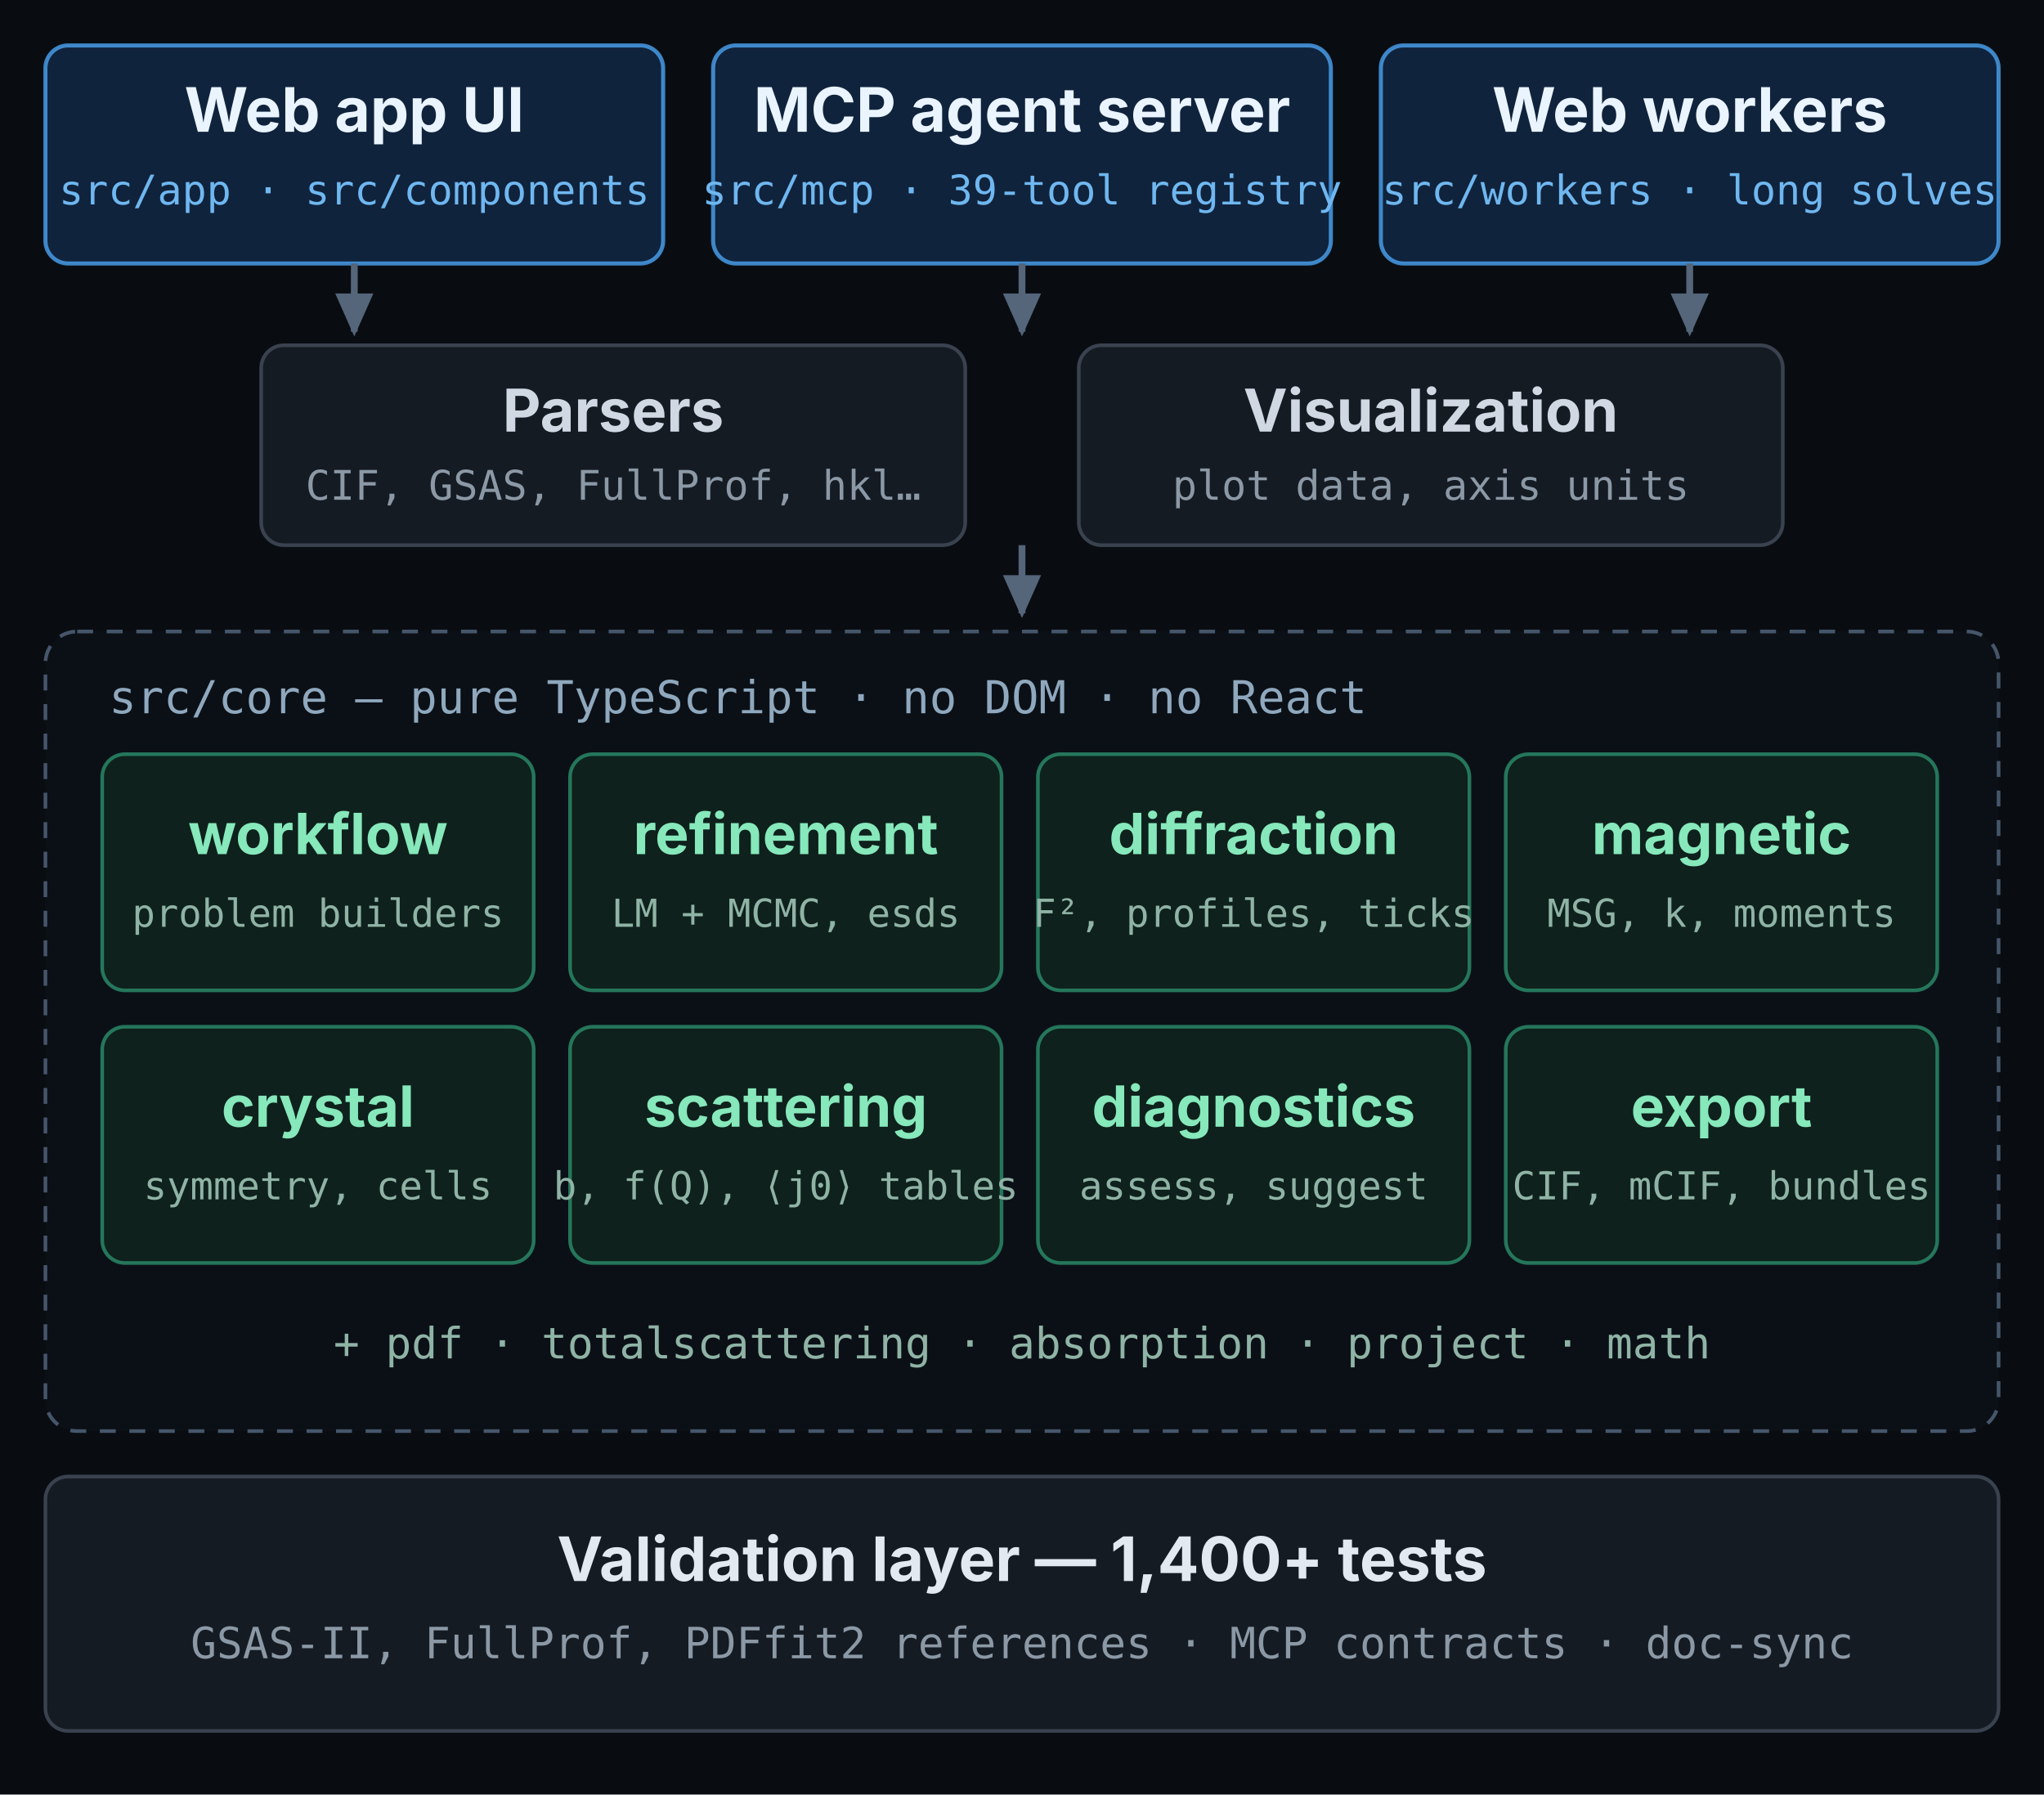
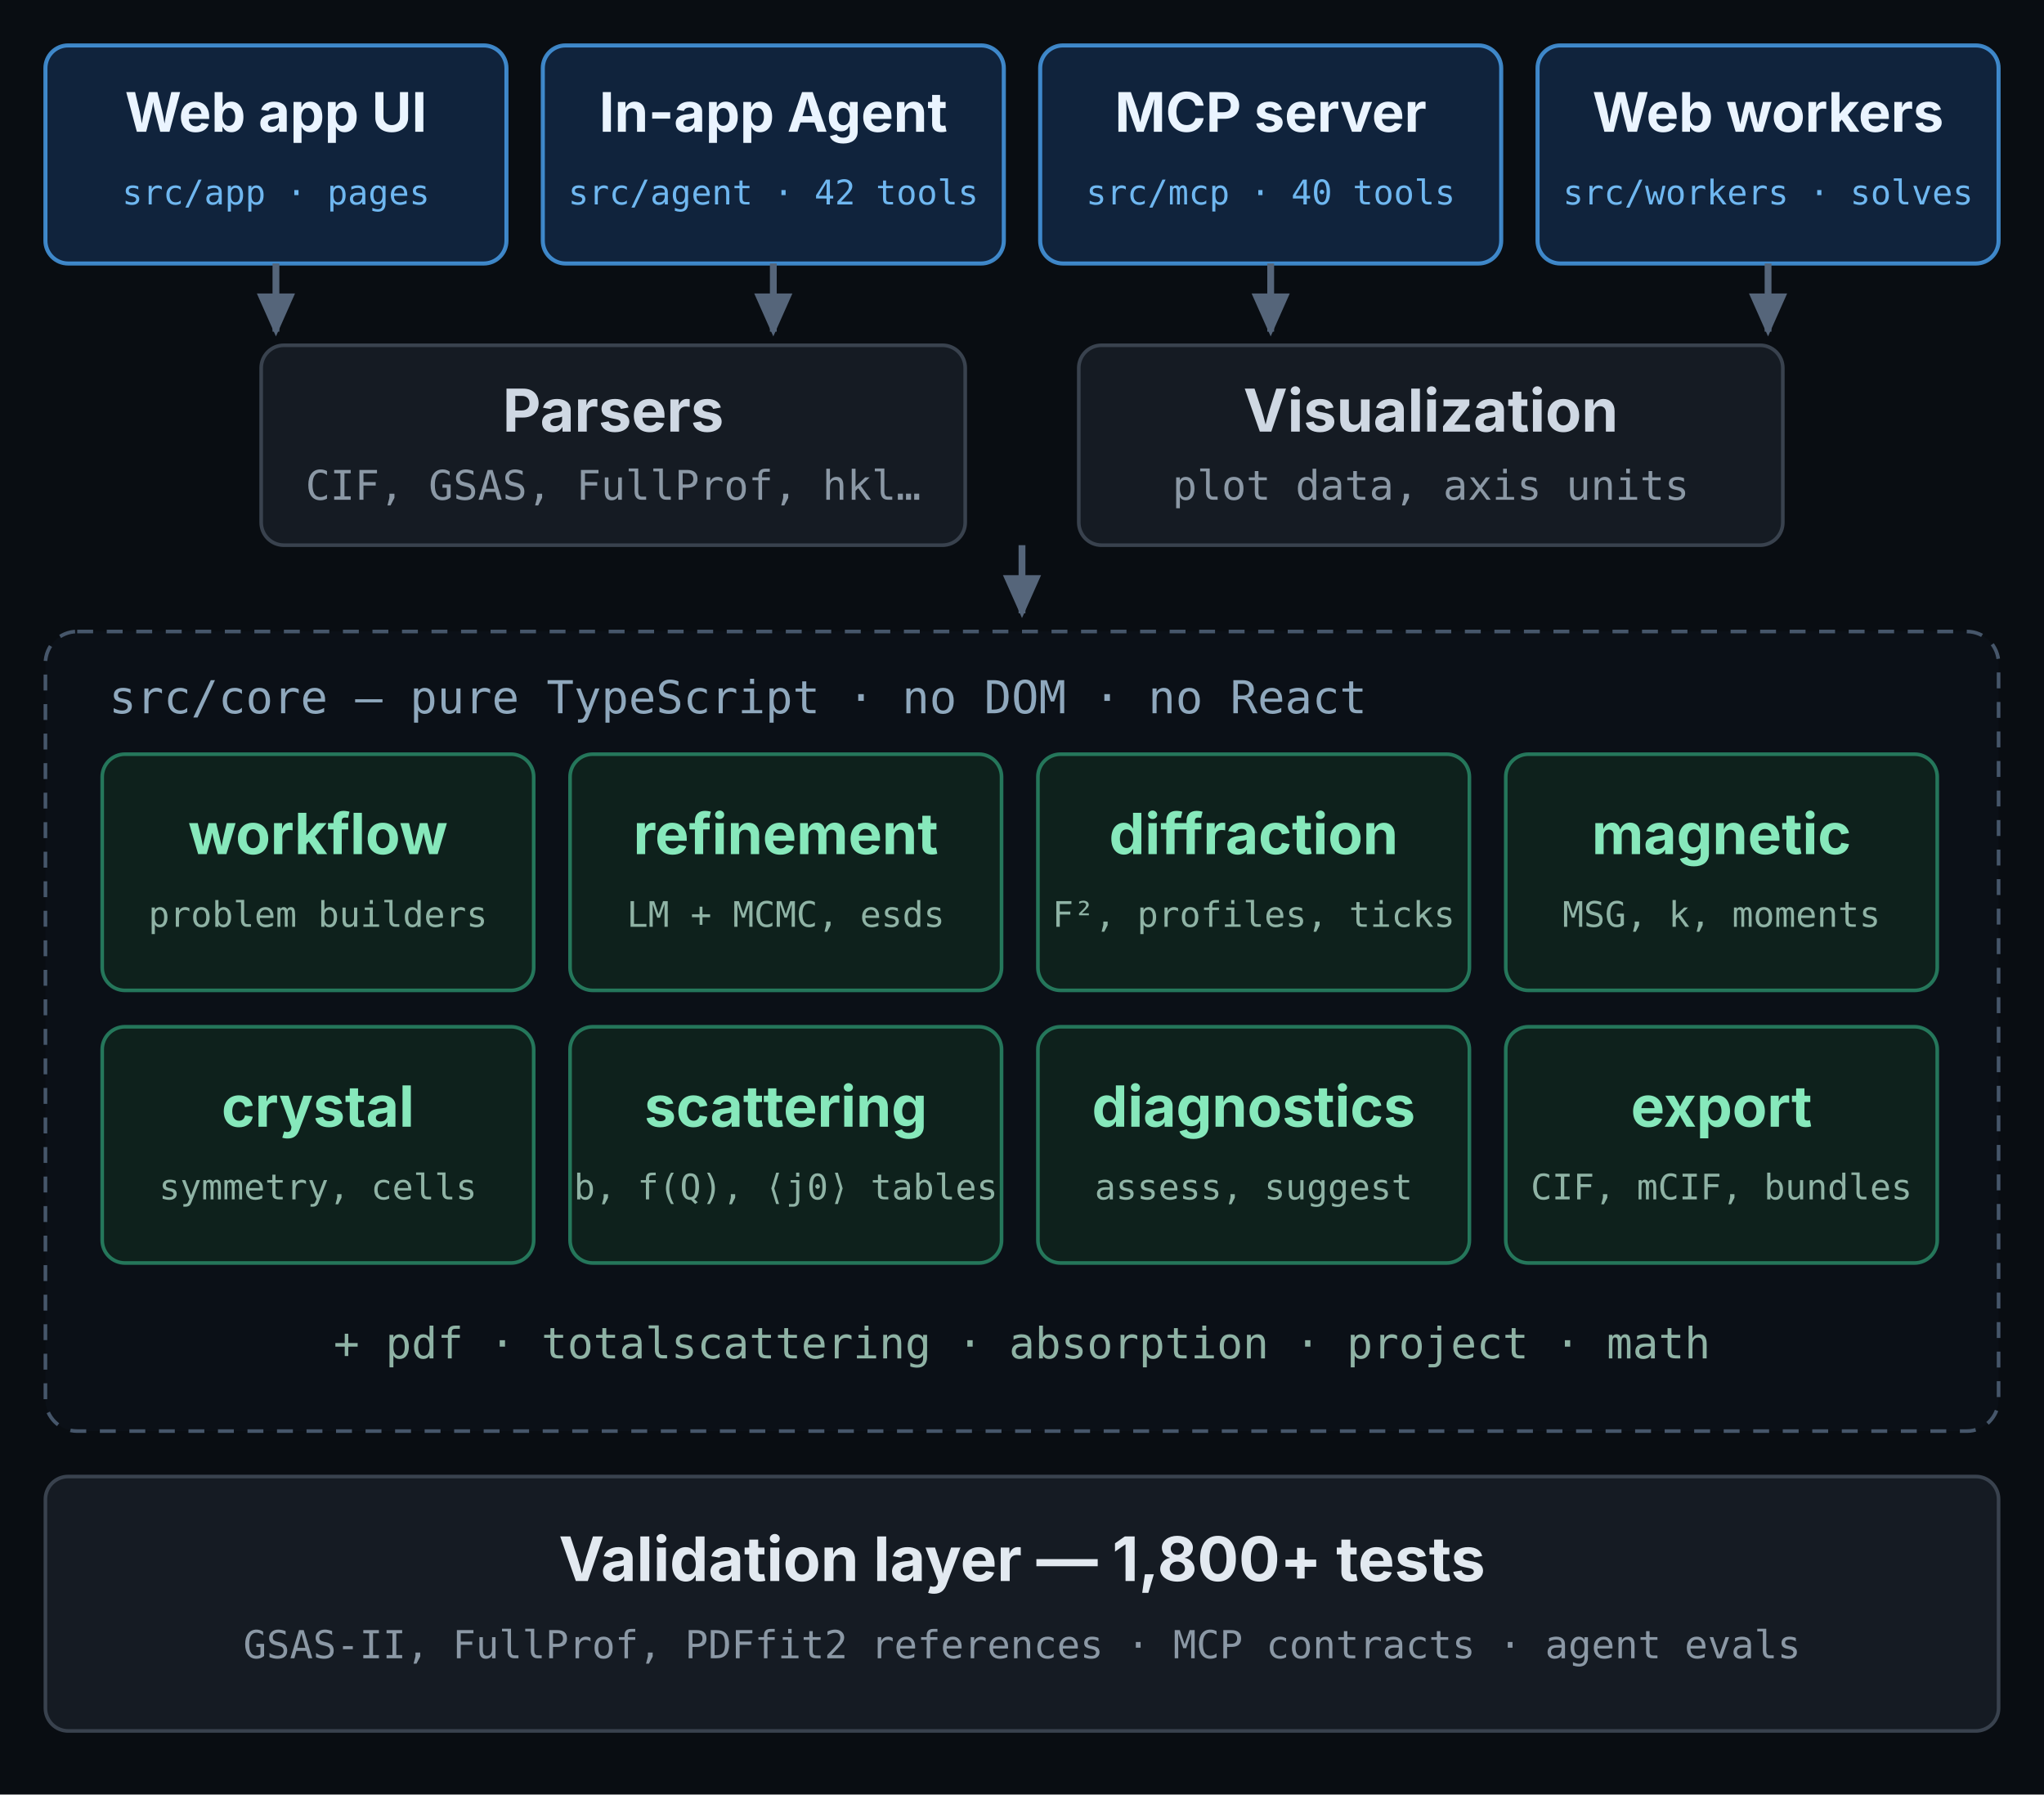
<svg xmlns="http://www.w3.org/2000/svg" viewBox="0 0 900 790" role="img" aria-labelledby="title desc">
  <defs>
    <marker id="arrow" viewBox="0 0 10 10" refX="8" refY="5" markerWidth="7" markerHeight="7" orient="auto-start-reverse">
      <path d="M 0 1 L 9 5 L 0 9 z" fill="#55657a" />
    </marker>
  </defs>
  <rect width="900" height="790" fill="#090d12" />
  <g>
-     <rect x="20" y="20" width="272" height="96" rx="10" fill="#10233c" stroke="#4facfe" stroke-opacity="0.75" stroke-width="1.8" />
-     <text x="156" y="58" text-anchor="middle" font-family="-apple-system, BlinkMacSystemFont, 'Segoe UI', sans-serif" font-size="27" font-weight="700" fill="#eaf4ff">Web app UI</text>
-     <text x="156" y="90" text-anchor="middle" font-family="'SF Mono', Menlo, monospace" font-size="18" fill="#6fb7f0">src/app · src/components</text>
-     <rect x="314" y="20" width="272" height="96" rx="10" fill="#10233c" stroke="#4facfe" stroke-opacity="0.75" stroke-width="1.8" />
-     <text x="450" y="58" text-anchor="middle" font-family="-apple-system, BlinkMacSystemFont, 'Segoe UI', sans-serif" font-size="27" font-weight="700" fill="#eaf4ff">MCP agent server</text>
-     <text x="450" y="90" text-anchor="middle" font-family="'SF Mono', Menlo, monospace" font-size="18" fill="#6fb7f0">src/mcp · 39-tool registry</text>
-     <rect x="608" y="20" width="272" height="96" rx="10" fill="#10233c" stroke="#4facfe" stroke-opacity="0.75" stroke-width="1.8" />
-     <text x="744" y="58" text-anchor="middle" font-family="-apple-system, BlinkMacSystemFont, 'Segoe UI', sans-serif" font-size="27" font-weight="700" fill="#eaf4ff">Web workers</text>
-     <text x="744" y="90" text-anchor="middle" font-family="'SF Mono', Menlo, monospace" font-size="18" fill="#6fb7f0">src/workers · long solves</text>
+     <rect x="20" y="20" width="203" height="96" rx="10" fill="#10233c" stroke="#4facfe" stroke-opacity="0.75" stroke-width="1.8" />
+     <text x="121.5" y="58" text-anchor="middle" font-family="-apple-system, BlinkMacSystemFont, 'Segoe UI', sans-serif" font-size="24" font-weight="700" fill="#eaf4ff">Web app UI</text>
+     <text x="121.5" y="90" text-anchor="middle" font-family="'SF Mono', Menlo, monospace" font-size="15" fill="#6fb7f0">src/app · pages</text>
+     <rect x="239" y="20" width="203" height="96" rx="10" fill="#10233c" stroke="#4facfe" stroke-opacity="0.75" stroke-width="1.8" />
+     <text x="340.5" y="58" text-anchor="middle" font-family="-apple-system, BlinkMacSystemFont, 'Segoe UI', sans-serif" font-size="24" font-weight="700" fill="#eaf4ff">In-app Agent</text>
+     <text x="340.5" y="90" text-anchor="middle" font-family="'SF Mono', Menlo, monospace" font-size="15" fill="#6fb7f0">src/agent · 42 tools</text>
+     <rect x="458" y="20" width="203" height="96" rx="10" fill="#10233c" stroke="#4facfe" stroke-opacity="0.75" stroke-width="1.8" />
+     <text x="559.5" y="58" text-anchor="middle" font-family="-apple-system, BlinkMacSystemFont, 'Segoe UI', sans-serif" font-size="24" font-weight="700" fill="#eaf4ff">MCP server</text>
+     <text x="559.5" y="90" text-anchor="middle" font-family="'SF Mono', Menlo, monospace" font-size="15" fill="#6fb7f0">src/mcp · 40 tools</text>
+     <rect x="677" y="20" width="203" height="96" rx="10" fill="#10233c" stroke="#4facfe" stroke-opacity="0.75" stroke-width="1.8" />
+     <text x="778.5" y="58" text-anchor="middle" font-family="-apple-system, BlinkMacSystemFont, 'Segoe UI', sans-serif" font-size="24" font-weight="700" fill="#eaf4ff">Web workers</text>
+     <text x="778.5" y="90" text-anchor="middle" font-family="'SF Mono', Menlo, monospace" font-size="15" fill="#6fb7f0">src/workers · solves</text>
  </g>
-   <line x1="156" y1="116" x2="156" y2="146" stroke="#55657a" stroke-width="3" marker-end="url(#arrow)" />
-   <line x1="450" y1="116" x2="450" y2="146" stroke="#55657a" stroke-width="3" marker-end="url(#arrow)" />
-   <line x1="744" y1="116" x2="744" y2="146" stroke="#55657a" stroke-width="3" marker-end="url(#arrow)" />
+   <line x1="121.5" y1="116" x2="121.5" y2="146" stroke="#55657a" stroke-width="3" marker-end="url(#arrow)" />
+   <line x1="340.5" y1="116" x2="340.5" y2="146" stroke="#55657a" stroke-width="3" marker-end="url(#arrow)" />
+   <line x1="559.5" y1="116" x2="559.5" y2="146" stroke="#55657a" stroke-width="3" marker-end="url(#arrow)" />
+   <line x1="778.5" y1="116" x2="778.5" y2="146" stroke="#55657a" stroke-width="3" marker-end="url(#arrow)" />
  <g>
    <rect x="115" y="152" width="310" height="88" rx="10" fill="#151b23" stroke="#39424e" stroke-width="1.6" />
    <text x="270" y="190" text-anchor="middle" font-family="-apple-system, BlinkMacSystemFont, 'Segoe UI', sans-serif" font-size="26" font-weight="700" fill="#cfd8e3">Parsers</text>
    <text x="270" y="220" text-anchor="middle" font-family="'SF Mono', Menlo, monospace" font-size="18" fill="#8b98a5">CIF, GSAS, FullProf, hkl…</text>
    <rect x="475" y="152" width="310" height="88" rx="10" fill="#151b23" stroke="#39424e" stroke-width="1.6" />
    <text x="630" y="190" text-anchor="middle" font-family="-apple-system, BlinkMacSystemFont, 'Segoe UI', sans-serif" font-size="26" font-weight="700" fill="#cfd8e3">Visualization</text>
    <text x="630" y="220" text-anchor="middle" font-family="'SF Mono', Menlo, monospace" font-size="18" fill="#8b98a5">plot data, axis units</text>
  </g>
  <line x1="450" y1="240" x2="450" y2="270" stroke="#55657a" stroke-width="3" marker-end="url(#arrow)" />
  <rect x="20" y="278" width="860" height="352" rx="14" fill="#0b1017" stroke="#46566a" stroke-width="1.6" stroke-dasharray="7 6" />
  <text x="48" y="314" font-family="'SF Mono', Menlo, monospace" font-size="20" fill="#8fa8bd">src/core — pure TypeScript · no DOM · no React</text>
  <g>
    <rect x="45" y="332" width="190" height="104" rx="10" fill="#0e211c" stroke="#2f9e77" stroke-opacity="0.7" stroke-width="1.6" />
    <text x="140" y="376" text-anchor="middle" font-family="-apple-system, BlinkMacSystemFont, 'Segoe UI', sans-serif" font-size="25" font-weight="700" fill="#86e8bb">workflow</text>
-     <text x="140" y="408" text-anchor="middle" font-family="'SF Mono', Menlo, monospace" font-size="17" fill="#8fb3a5">problem builders</text>
+     <text x="140" y="408" text-anchor="middle" font-family="'SF Mono', Menlo, monospace" font-size="15.5" fill="#8fb3a5">problem builders</text>
    <rect x="251" y="332" width="190" height="104" rx="10" fill="#0e211c" stroke="#2f9e77" stroke-opacity="0.7" stroke-width="1.6" />
    <text x="346" y="376" text-anchor="middle" font-family="-apple-system, BlinkMacSystemFont, 'Segoe UI', sans-serif" font-size="25" font-weight="700" fill="#86e8bb">refinement</text>
-     <text x="346" y="408" text-anchor="middle" font-family="'SF Mono', Menlo, monospace" font-size="17" fill="#8fb3a5">LM + MCMC, esds</text>
+     <text x="346" y="408" text-anchor="middle" font-family="'SF Mono', Menlo, monospace" font-size="15.5" fill="#8fb3a5">LM + MCMC, esds</text>
    <rect x="457" y="332" width="190" height="104" rx="10" fill="#0e211c" stroke="#2f9e77" stroke-opacity="0.7" stroke-width="1.6" />
    <text x="552" y="376" text-anchor="middle" font-family="-apple-system, BlinkMacSystemFont, 'Segoe UI', sans-serif" font-size="25" font-weight="700" fill="#86e8bb">diffraction</text>
-     <text x="552" y="408" text-anchor="middle" font-family="'SF Mono', Menlo, monospace" font-size="17" fill="#8fb3a5">F², profiles, ticks</text>
+     <text x="552" y="408" text-anchor="middle" font-family="'SF Mono', Menlo, monospace" font-size="15.5" fill="#8fb3a5">F², profiles, ticks</text>
    <rect x="663" y="332" width="190" height="104" rx="10" fill="#0e211c" stroke="#2f9e77" stroke-opacity="0.7" stroke-width="1.6" />
    <text x="758" y="376" text-anchor="middle" font-family="-apple-system, BlinkMacSystemFont, 'Segoe UI', sans-serif" font-size="25" font-weight="700" fill="#86e8bb">magnetic</text>
-     <text x="758" y="408" text-anchor="middle" font-family="'SF Mono', Menlo, monospace" font-size="17" fill="#8fb3a5">MSG, k, moments</text>
+     <text x="758" y="408" text-anchor="middle" font-family="'SF Mono', Menlo, monospace" font-size="15.5" fill="#8fb3a5">MSG, k, moments</text>
    <rect x="45" y="452" width="190" height="104" rx="10" fill="#0e211c" stroke="#2f9e77" stroke-opacity="0.7" stroke-width="1.6" />
    <text x="140" y="496" text-anchor="middle" font-family="-apple-system, BlinkMacSystemFont, 'Segoe UI', sans-serif" font-size="25" font-weight="700" fill="#86e8bb">crystal</text>
-     <text x="140" y="528" text-anchor="middle" font-family="'SF Mono', Menlo, monospace" font-size="17" fill="#8fb3a5">symmetry, cells</text>
+     <text x="140" y="528" text-anchor="middle" font-family="'SF Mono', Menlo, monospace" font-size="15.5" fill="#8fb3a5">symmetry, cells</text>
    <rect x="251" y="452" width="190" height="104" rx="10" fill="#0e211c" stroke="#2f9e77" stroke-opacity="0.7" stroke-width="1.6" />
    <text x="346" y="496" text-anchor="middle" font-family="-apple-system, BlinkMacSystemFont, 'Segoe UI', sans-serif" font-size="25" font-weight="700" fill="#86e8bb">scattering</text>
-     <text x="346" y="528" text-anchor="middle" font-family="'SF Mono', Menlo, monospace" font-size="17" fill="#8fb3a5">b, f(Q), ⟨j0⟩ tables</text>
+     <text x="346" y="528" text-anchor="middle" font-family="'SF Mono', Menlo, monospace" font-size="15.5" fill="#8fb3a5">b, f(Q), ⟨j0⟩ tables</text>
    <rect x="457" y="452" width="190" height="104" rx="10" fill="#0e211c" stroke="#2f9e77" stroke-opacity="0.7" stroke-width="1.6" />
    <text x="552" y="496" text-anchor="middle" font-family="-apple-system, BlinkMacSystemFont, 'Segoe UI', sans-serif" font-size="25" font-weight="700" fill="#86e8bb">diagnostics</text>
-     <text x="552" y="528" text-anchor="middle" font-family="'SF Mono', Menlo, monospace" font-size="17" fill="#8fb3a5">assess, suggest</text>
+     <text x="552" y="528" text-anchor="middle" font-family="'SF Mono', Menlo, monospace" font-size="15.5" fill="#8fb3a5">assess, suggest</text>
    <rect x="663" y="452" width="190" height="104" rx="10" fill="#0e211c" stroke="#2f9e77" stroke-opacity="0.7" stroke-width="1.6" />
    <text x="758" y="496" text-anchor="middle" font-family="-apple-system, BlinkMacSystemFont, 'Segoe UI', sans-serif" font-size="25" font-weight="700" fill="#86e8bb">export</text>
-     <text x="758" y="528" text-anchor="middle" font-family="'SF Mono', Menlo, monospace" font-size="17" fill="#8fb3a5">CIF, mCIF, bundles</text>
+     <text x="758" y="528" text-anchor="middle" font-family="'SF Mono', Menlo, monospace" font-size="15.5" fill="#8fb3a5">CIF, mCIF, bundles</text>
  </g>
  <text x="450" y="598" text-anchor="middle" font-family="'SF Mono', Menlo, monospace" font-size="19" fill="#8fb3a5">+ pdf · totalscattering · absorption · project · math</text>
  <rect x="20" y="650" width="860" height="112" rx="10" fill="#151b23" stroke="#39424e" stroke-width="1.6" />
-   <text x="450" y="696" text-anchor="middle" font-family="-apple-system, BlinkMacSystemFont, 'Segoe UI', sans-serif" font-size="27" font-weight="700" fill="#e2e9f0">Validation layer — 1,400+ tests</text>
-   <text x="450" y="730" text-anchor="middle" font-family="'SF Mono', Menlo, monospace" font-size="19" fill="#8b98a5">GSAS-II, FullProf, PDFfit2 references · MCP contracts · doc-sync</text>
+   <text x="450" y="696" text-anchor="middle" font-family="-apple-system, BlinkMacSystemFont, 'Segoe UI', sans-serif" font-size="27" font-weight="700" fill="#e2e9f0">Validation layer — 1,800+ tests</text>
+   <text x="450" y="730" text-anchor="middle" font-family="'SF Mono', Menlo, monospace" font-size="17" fill="#8b98a5">GSAS-II, FullProf, PDFfit2 references · MCP contracts · agent evals</text>
</svg>
